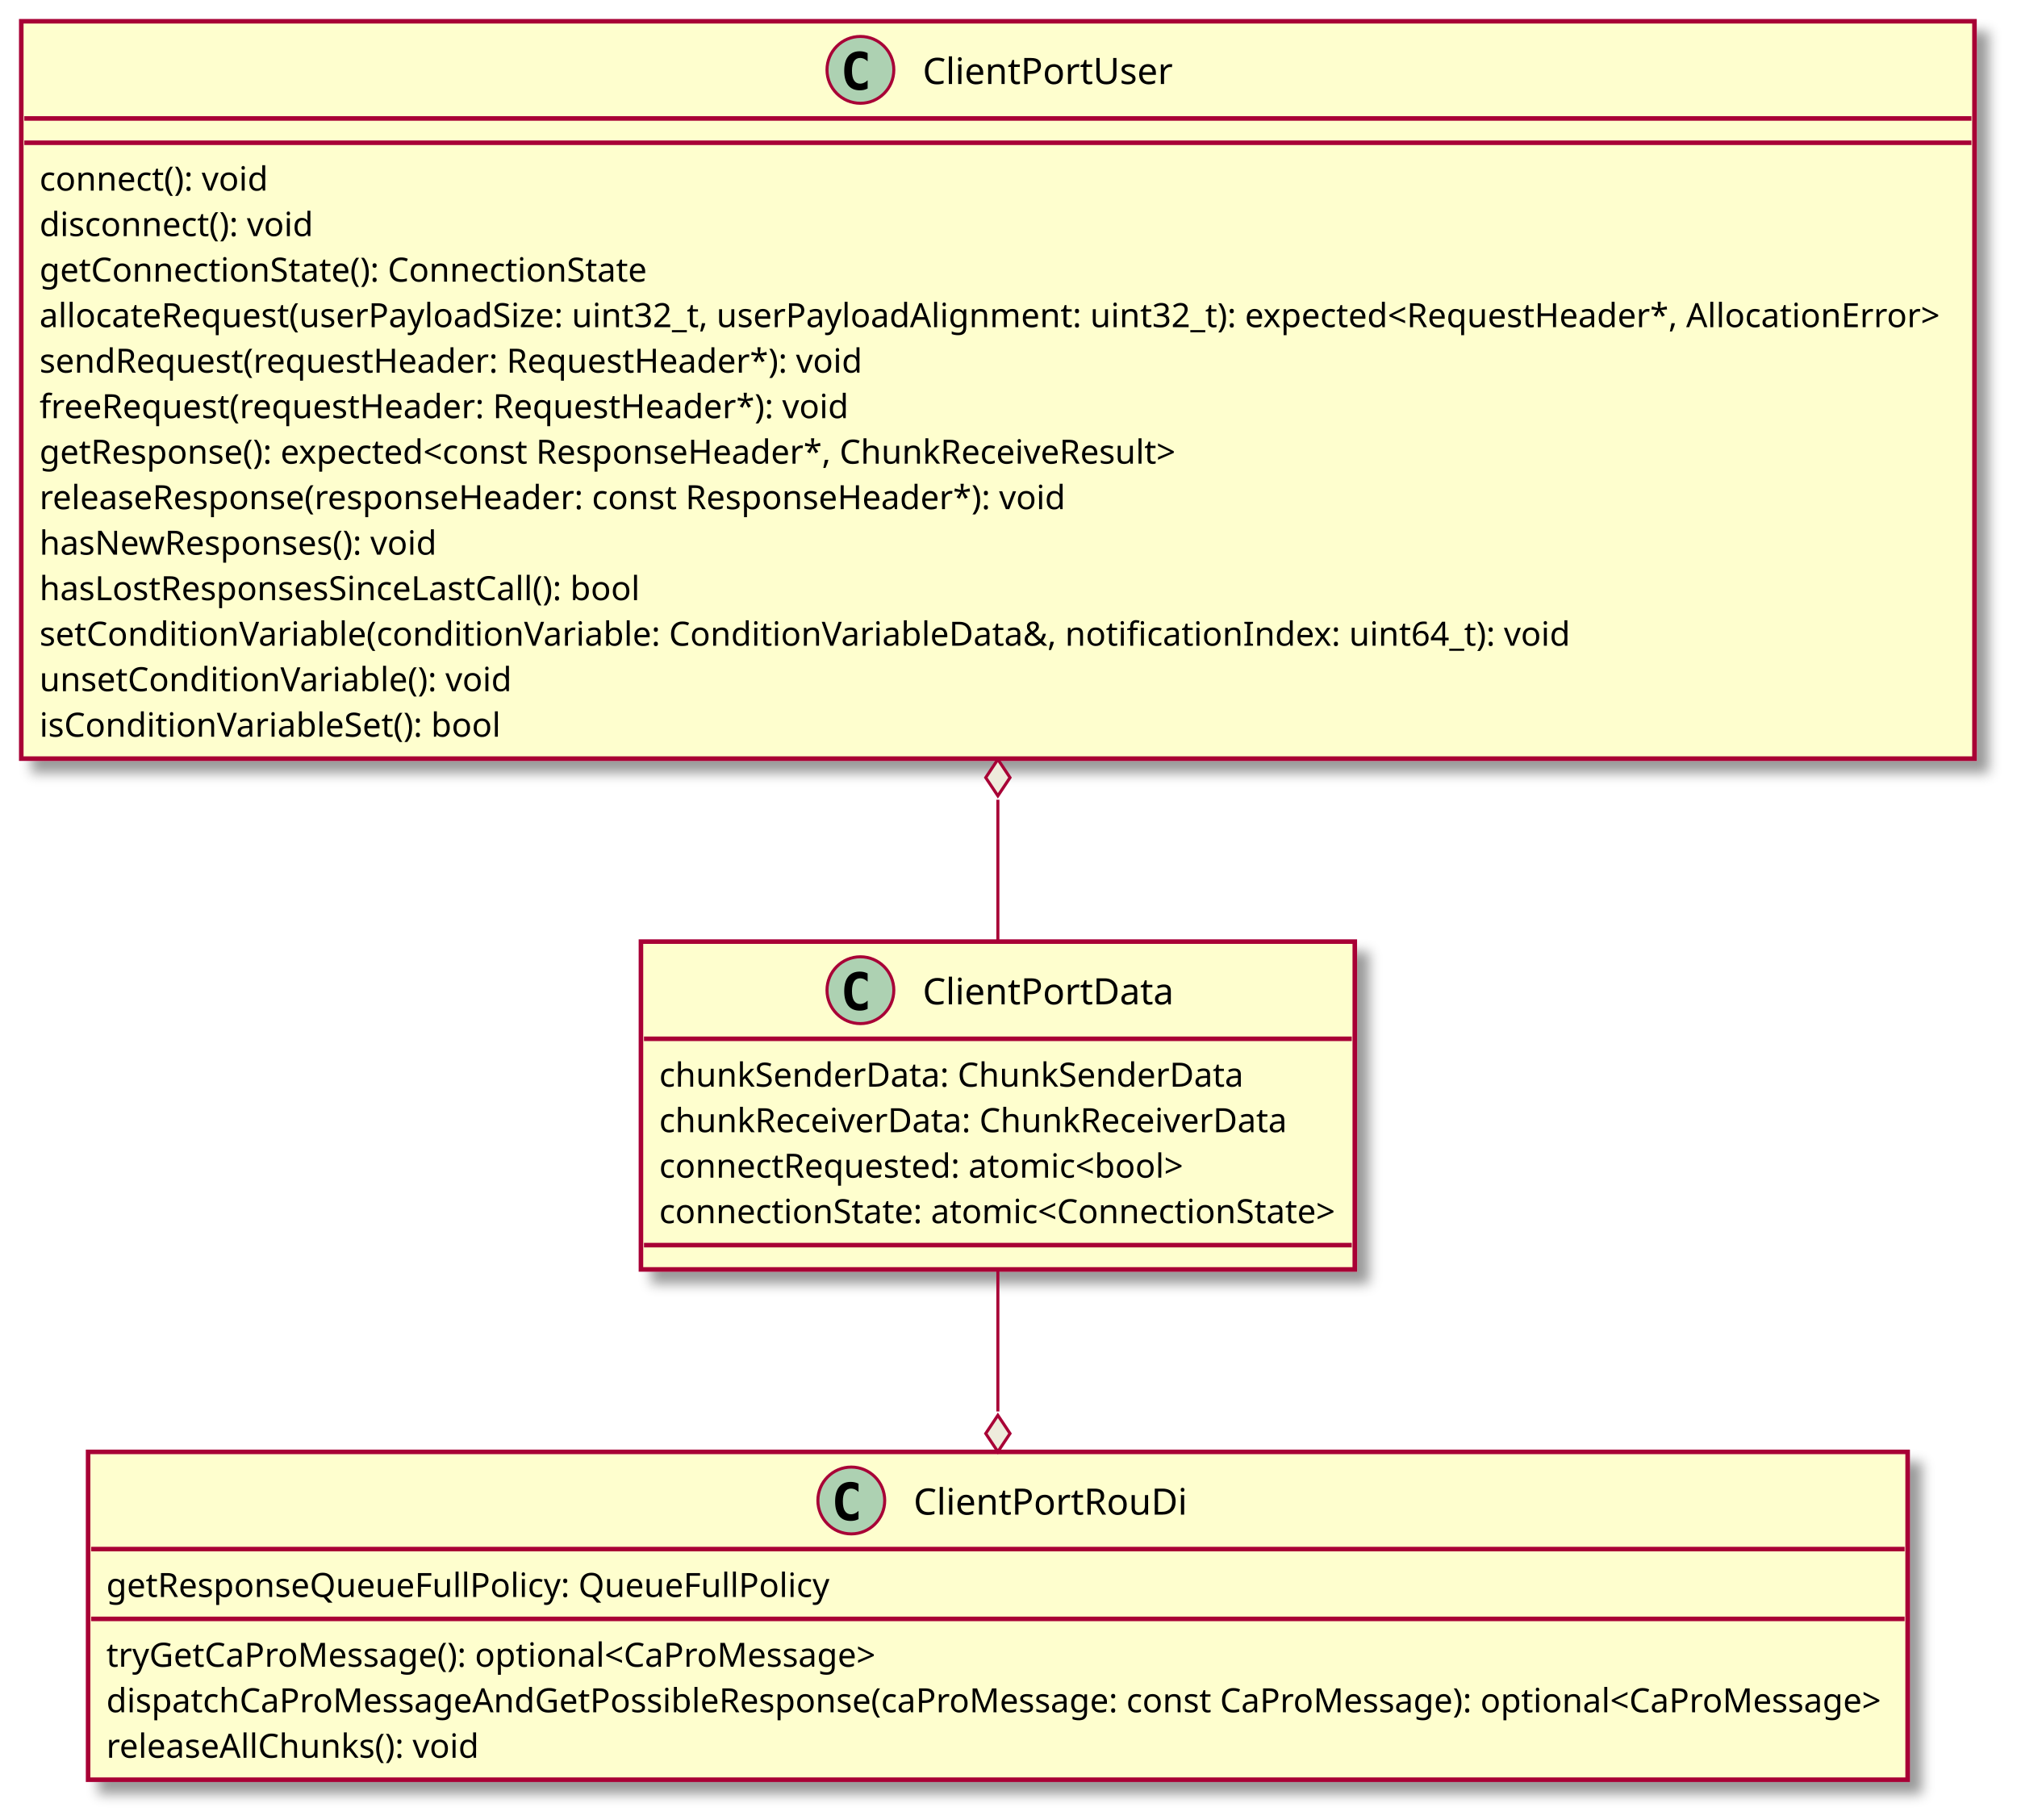
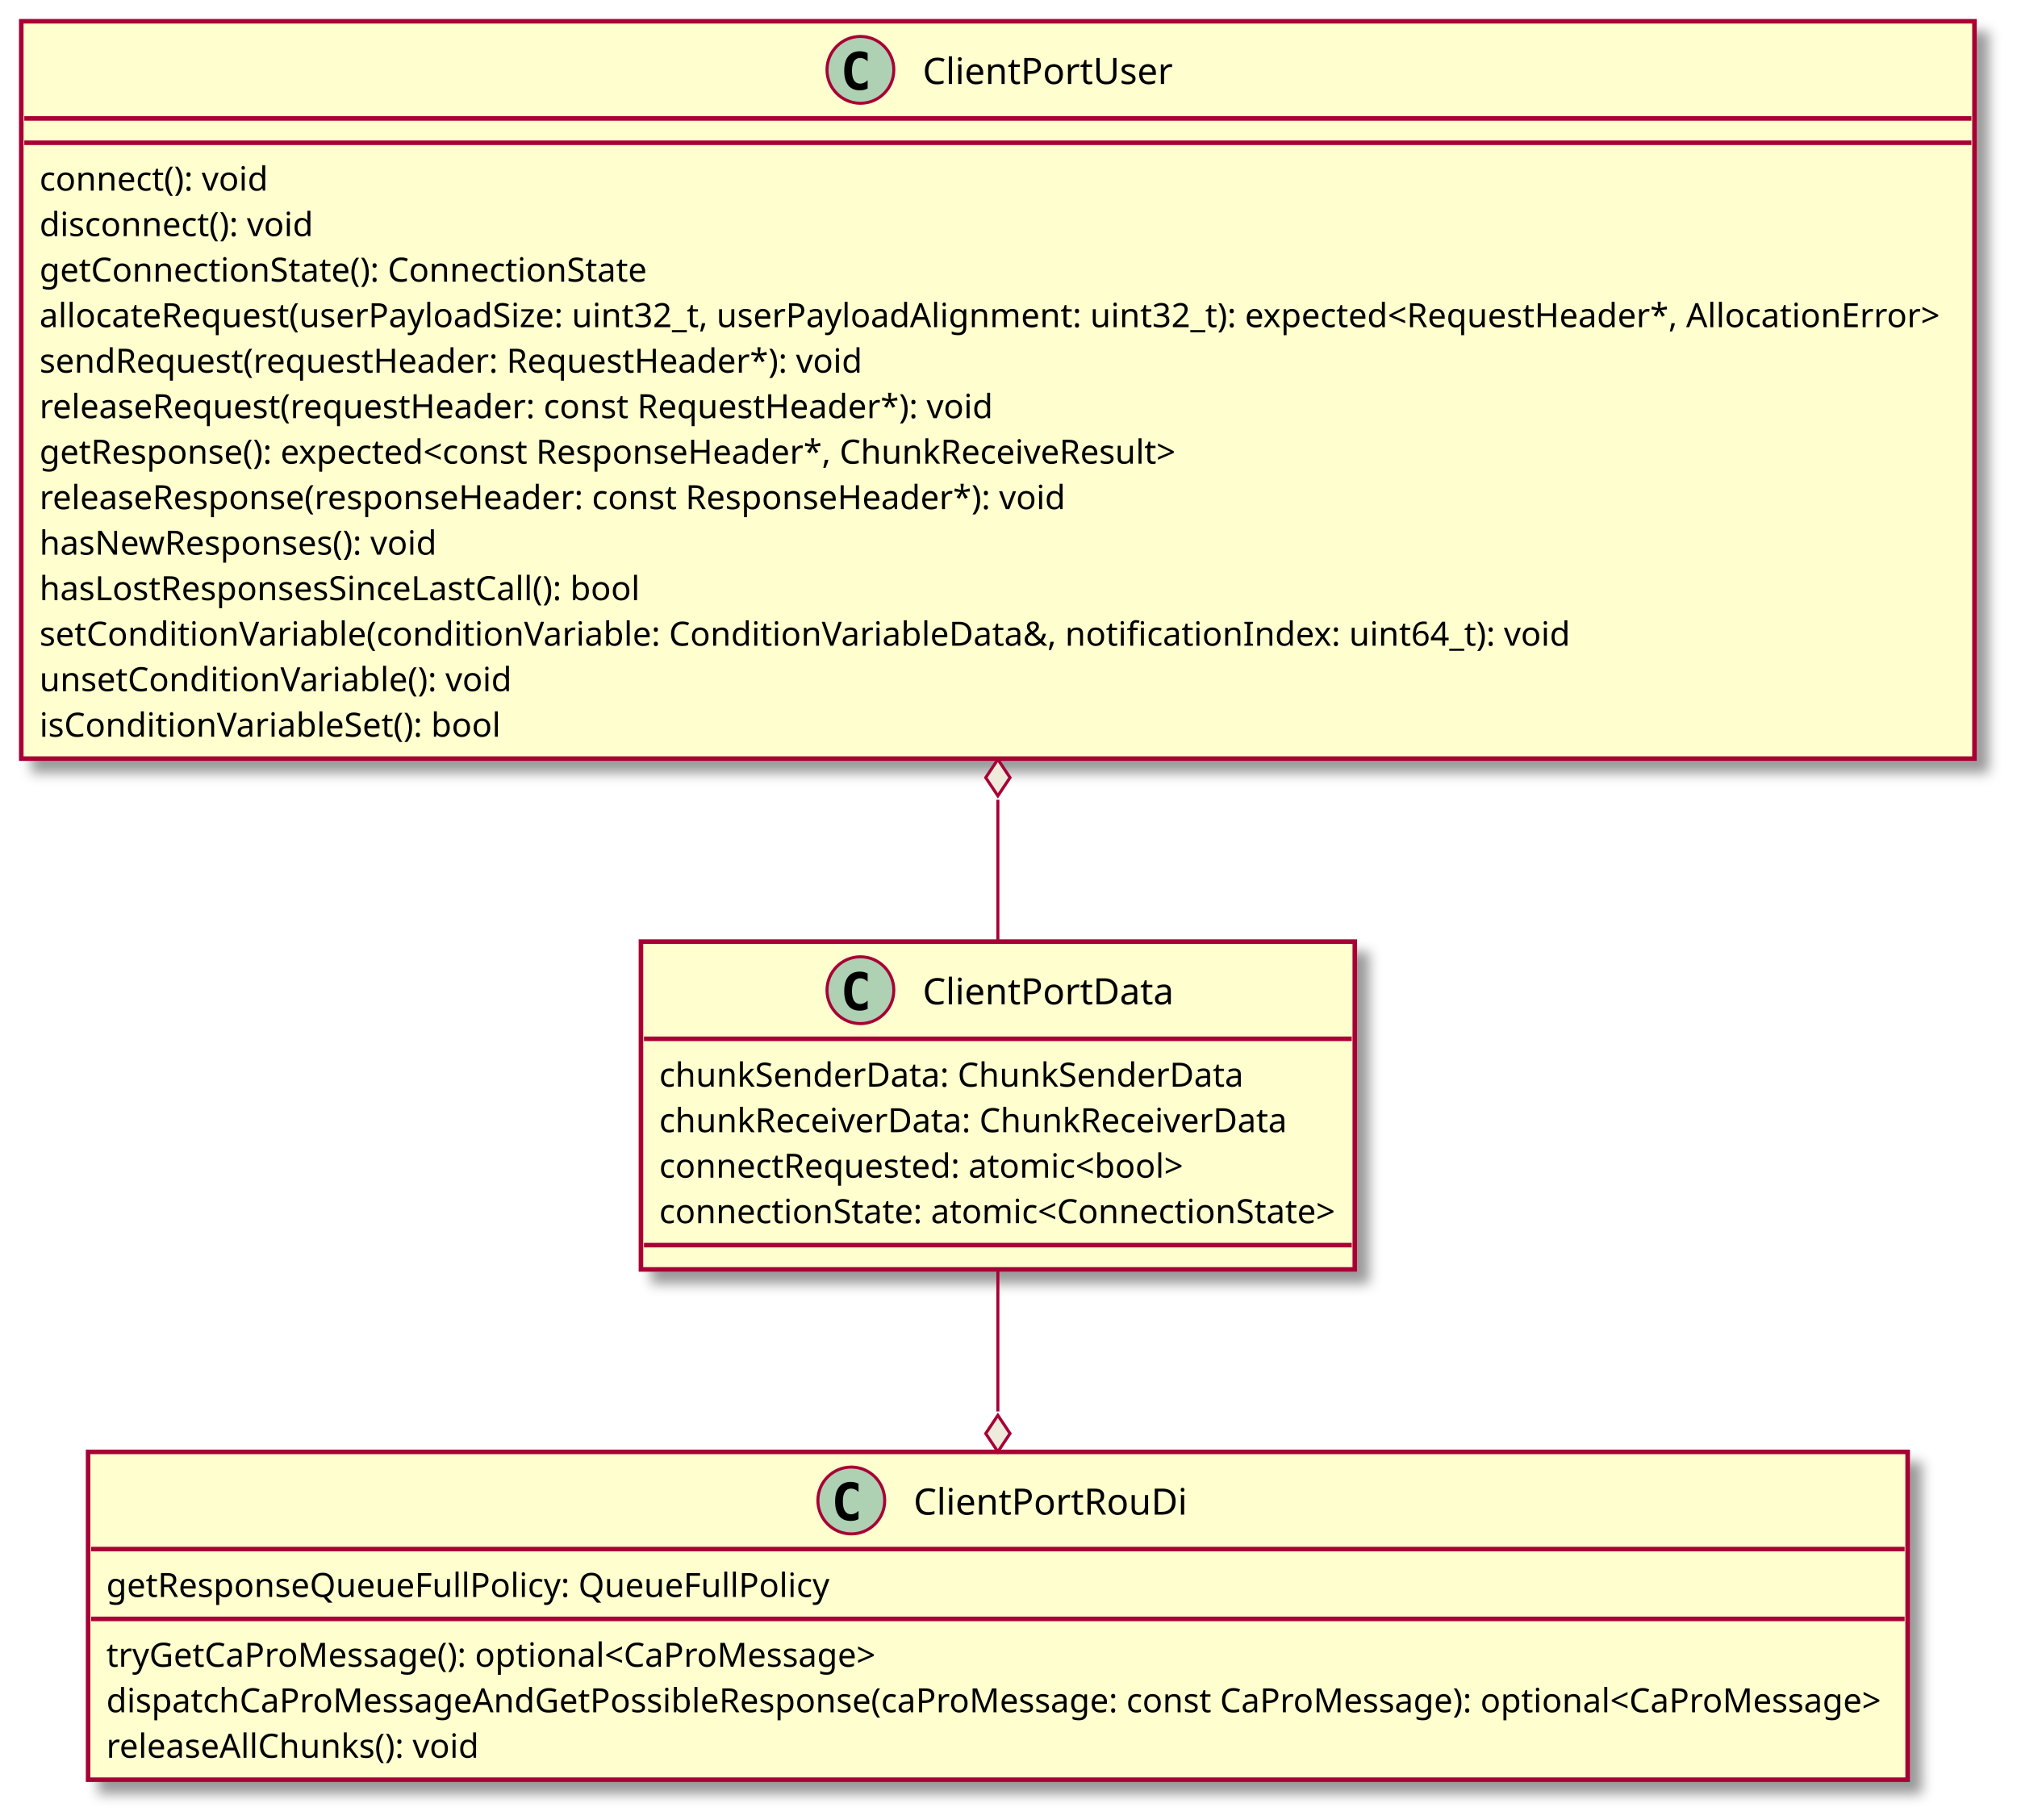
<svg xmlns="http://www.w3.org/2000/svg" contentScriptType="application/ecmascript" contentStyleType="text/css" height="599px" preserveAspectRatio="none" style="width:664px;height:599px;background:#EEEBDC;" version="1.1" viewBox="0 0 664 599" width="664px" zoomAndPan="magnify">
  <defs>
-     <filter height="300%" id="f1cnptvfbjc6ay" width="300%" x="-1" y="-1">
+     <filter height="300%" id="f8visa5f764bc" width="300%" x="-1" y="-1">
      <feGaussianBlur result="blurOut" stdDeviation="2.0" />
      <feColorMatrix in="blurOut" result="blurOut2" type="matrix" values="0 0 0 0 0 0 0 0 0 0 0 0 0 0 0 0 0 0 .4 0" />
      <feOffset dx="4.0" dy="4.0" in="blurOut2" result="blurOut3" />
      <feBlend in="SourceGraphic" in2="blurOut3" mode="normal" />
    </filter>
  </defs>
  <g>
-     <rect codeLine="2" fill="#FEFECE" filter="url(#f1cnptvfbjc6ay)" height="107.928" id="ClientPortData" style="stroke:#A80036;stroke-width:1.5;" width="235" x="211" y="310" />
+     <rect codeLine="2" fill="#FEFECE" filter="url(#f8visa5f764bc)" height="107.928" id="ClientPortData" style="stroke:#A80036;stroke-width:1.5;" width="235" x="211" y="310" />
    <ellipse cx="283.25" cy="326" fill="#ADD1B2" rx="11" ry="11" style="stroke:#A80036;stroke-width:1.0;" />
    <path d="M283.047,332.734 Q280.562,332.734 279.234,331.094 Q277.922,329.422 277.922,326.312 Q277.922,323.188 279.234,321.531 Q280.562,319.875 283.047,319.875 Q283.766,319.875 284.422,320.031 Q285.062,320.188 285.625,320.484 L285.625,323.203 Q285.266,322.859 284.969,322.672 Q284.672,322.469 284.406,322.344 Q284.094,322.203 283.781,322.141 Q283.484,322.078 283.172,322.078 Q281.844,322.078 281.156,323.141 Q280.469,324.234 280.469,326.312 Q280.469,328.406 281.156,329.469 Q281.844,330.547 283.172,330.547 Q283.812,330.547 284.406,330.266 Q284.703,330.141 284.984,329.953 Q285.281,329.75 285.625,329.422 L285.625,332.141 Q285.047,332.438 284.406,332.594 Q283.781,332.734 283.047,332.734 Z " fill="#000000" />
    <text fill="#000000" font-family="sans-serif" font-size="12" lengthAdjust="spacing" textLength="82" x="303.75" y="330.656">ClientPortData</text>
    <line style="stroke:#A80036;stroke-width:1.5;" x1="212" x2="445" y1="342" y2="342" />
    <text fill="#000000" font-family="sans-serif" font-size="11" lengthAdjust="spacing" textLength="194" x="217" y="357.759">chunkSenderData: ChunkSenderData</text>
    <text fill="#000000" font-family="sans-serif" font-size="11" lengthAdjust="spacing" textLength="208" x="217" y="372.741">chunkReceiverData: ChunkReceiverData</text>
    <text fill="#000000" font-family="sans-serif" font-size="11" lengthAdjust="spacing" textLength="173" x="217" y="387.723">connectRequested: atomic&lt;bool&gt;</text>
    <text fill="#000000" font-family="sans-serif" font-size="11" lengthAdjust="spacing" textLength="223" x="217" y="402.705">connectionState: atomic&lt;ConnectionState&gt;</text>
    <line style="stroke:#A80036;stroke-width:1.5;" x1="212" x2="445" y1="409.928" y2="409.928" />
-     <rect codeLine="9" fill="#FEFECE" filter="url(#f1cnptvfbjc6ay)" height="242.764" id="ClientPortUser" style="stroke:#A80036;stroke-width:1.5;" width="643" x="7" y="7" />
+     <rect codeLine="9" fill="#FEFECE" filter="url(#f8visa5f764bc)" height="242.764" id="ClientPortUser" style="stroke:#A80036;stroke-width:1.5;" width="643" x="7" y="7" />
    <ellipse cx="283.25" cy="23" fill="#ADD1B2" rx="11" ry="11" style="stroke:#A80036;stroke-width:1.0;" />
    <path d="M283.047,29.734 Q280.562,29.734 279.234,28.094 Q277.922,26.422 277.922,23.312 Q277.922,20.188 279.234,18.531 Q280.562,16.875 283.047,16.875 Q283.766,16.875 284.422,17.031 Q285.062,17.188 285.625,17.484 L285.625,20.203 Q285.266,19.859 284.969,19.672 Q284.672,19.469 284.406,19.344 Q284.094,19.203 283.781,19.141 Q283.484,19.078 283.172,19.078 Q281.844,19.078 281.156,20.141 Q280.469,21.234 280.469,23.312 Q280.469,25.406 281.156,26.469 Q281.844,27.547 283.172,27.547 Q283.812,27.547 284.406,27.266 Q284.703,27.141 284.984,26.953 Q285.281,26.75 285.625,26.422 L285.625,29.141 Q285.047,29.438 284.406,29.594 Q283.781,29.734 283.047,29.734 Z " fill="#000000" />
    <text fill="#000000" font-family="sans-serif" font-size="12" lengthAdjust="spacing" textLength="82" x="303.75" y="27.656">ClientPortUser</text>
    <line style="stroke:#A80036;stroke-width:1.5;" x1="8" x2="649" y1="39" y2="39" />
    <line style="stroke:#A80036;stroke-width:1.5;" x1="8" x2="649" y1="47" y2="47" />
    <text fill="#000000" font-family="sans-serif" font-size="11" lengthAdjust="spacing" textLength="76" x="13" y="62.759">connect(): void</text>
    <text fill="#000000" font-family="sans-serif" font-size="11" lengthAdjust="spacing" textLength="91" x="13" y="77.741">disconnect(): void</text>
    <text fill="#000000" font-family="sans-serif" font-size="11" lengthAdjust="spacing" textLength="201" x="13" y="92.723">getConnectionState(): ConnectionState</text>
    <text fill="#000000" font-family="sans-serif" font-size="11" lengthAdjust="spacing" textLength="631" x="13" y="107.705">allocateRequest(userPayloadSize: uint32_t, userPayloadAlignment: uint32_t): expected&lt;RequestHeader*, AllocationError&gt;</text>
    <text fill="#000000" font-family="sans-serif" font-size="11" lengthAdjust="spacing" textLength="272" x="13" y="122.686">sendRequest(requestHeader: RequestHeader*): void</text>
-     <text fill="#000000" font-family="sans-serif" font-size="11" lengthAdjust="spacing" textLength="268" x="13" y="137.668">freeRequest(requestHeader: RequestHeader*): void</text>
+     <text fill="#000000" font-family="sans-serif" font-size="11" lengthAdjust="spacing" textLength="315" x="13" y="137.668">releaseRequest(requestHeader: const RequestHeader*): void</text>
    <text fill="#000000" font-family="sans-serif" font-size="11" lengthAdjust="spacing" textLength="374" x="13" y="152.65">getResponse(): expected&lt;const ResponseHeader*, ChunkReceiveResult&gt;</text>
    <text fill="#000000" font-family="sans-serif" font-size="11" lengthAdjust="spacing" textLength="339" x="13" y="167.632">releaseResponse(responseHeader: const ResponseHeader*): void</text>
    <text fill="#000000" font-family="sans-serif" font-size="11" lengthAdjust="spacing" textLength="131" x="13" y="182.614">hasNewResponses(): void</text>
    <text fill="#000000" font-family="sans-serif" font-size="11" lengthAdjust="spacing" textLength="198" x="13" y="197.596">hasLostResponsesSinceLastCall(): bool</text>
    <text fill="#000000" font-family="sans-serif" font-size="11" lengthAdjust="spacing" textLength="515" x="13" y="212.578">setConditionVariable(conditionVariable: ConditionVariableData&amp;, notificationIndex: uint64_t): void</text>
    <text fill="#000000" font-family="sans-serif" font-size="11" lengthAdjust="spacing" textLength="159" x="13" y="227.56">unsetConditionVariable(): void</text>
    <text fill="#000000" font-family="sans-serif" font-size="11" lengthAdjust="spacing" textLength="155" x="13" y="242.542">isConditionVariableSet(): bool</text>
-     <rect codeLine="25" fill="#FEFECE" filter="url(#f1cnptvfbjc6ay)" height="107.928" id="ClientPortRouDi" style="stroke:#A80036;stroke-width:1.5;" width="599" x="29" y="478" />
+     <rect codeLine="25" fill="#FEFECE" filter="url(#f8visa5f764bc)" height="107.928" id="ClientPortRouDi" style="stroke:#A80036;stroke-width:1.5;" width="599" x="29" y="478" />
    <ellipse cx="280.25" cy="494" fill="#ADD1B2" rx="11" ry="11" style="stroke:#A80036;stroke-width:1.0;" />
    <path d="M280.047,500.734 Q277.562,500.734 276.234,499.094 Q274.922,497.422 274.922,494.312 Q274.922,491.188 276.234,489.531 Q277.562,487.875 280.047,487.875 Q280.766,487.875 281.422,488.031 Q282.062,488.188 282.625,488.484 L282.625,491.203 Q282.266,490.859 281.969,490.672 Q281.672,490.469 281.406,490.344 Q281.094,490.203 280.781,490.141 Q280.484,490.078 280.172,490.078 Q278.844,490.078 278.156,491.141 Q277.469,492.234 277.469,494.312 Q277.469,496.406 278.156,497.469 Q278.844,498.547 280.172,498.547 Q280.812,498.547 281.406,498.266 Q281.703,498.141 281.984,497.953 Q282.281,497.75 282.625,497.422 L282.625,500.141 Q282.047,500.438 281.406,500.594 Q280.781,500.734 280.047,500.734 Z " fill="#000000" />
    <text fill="#000000" font-family="sans-serif" font-size="12" lengthAdjust="spacing" textLength="88" x="300.75" y="498.656">ClientPortRouDi</text>
    <line style="stroke:#A80036;stroke-width:1.5;" x1="30" x2="627" y1="510" y2="510" />
    <text fill="#000000" font-family="sans-serif" font-size="11" lengthAdjust="spacing" textLength="243" x="35" y="525.759">getResponseQueueFullPolicy: QueueFullPolicy</text>
    <line style="stroke:#A80036;stroke-width:1.5;" x1="30" x2="627" y1="532.982" y2="532.982" />
    <text fill="#000000" font-family="sans-serif" font-size="11" lengthAdjust="spacing" textLength="255" x="35" y="548.741">tryGetCaProMessage(): optional&lt;CaProMessage&gt;</text>
    <text fill="#000000" font-family="sans-serif" font-size="11" lengthAdjust="spacing" textLength="587" x="35" y="563.723">dispatchCaProMessageAndGetPossibleResponse(caProMessage: const CaProMessage): optional&lt;CaProMessage&gt;</text>
    <text fill="#000000" font-family="sans-serif" font-size="11" lengthAdjust="spacing" textLength="124" x="35" y="578.705">releaseAllChunks(): void</text>
    <path codeLine="32" d="M328.5,263.3 C328.5,279.78 328.5,295.8 328.5,310 " fill="none" id="ClientPortUser-backto-ClientPortData" style="stroke:#A80036;stroke-width:1.0;" />
    <polygon fill="#EEEBDC" points="328.5,250.01,324.5,256.01,328.5,262.01,332.5,256.01,328.5,250.01" style="stroke:#A80036;stroke-width:1.0;" />
    <path codeLine="33" d="M328.5,418.44 C328.5,433.17 328.5,449.34 328.5,464.7 " fill="none" id="ClientPortData-to-ClientPortRouDi" style="stroke:#A80036;stroke-width:1.0;" />
    <polygon fill="#EEEBDC" points="328.5,477.95,332.5,471.95,328.5,465.95,324.5,471.95,328.5,477.95" style="stroke:#A80036;stroke-width:1.0;" />
  </g>
</svg>
